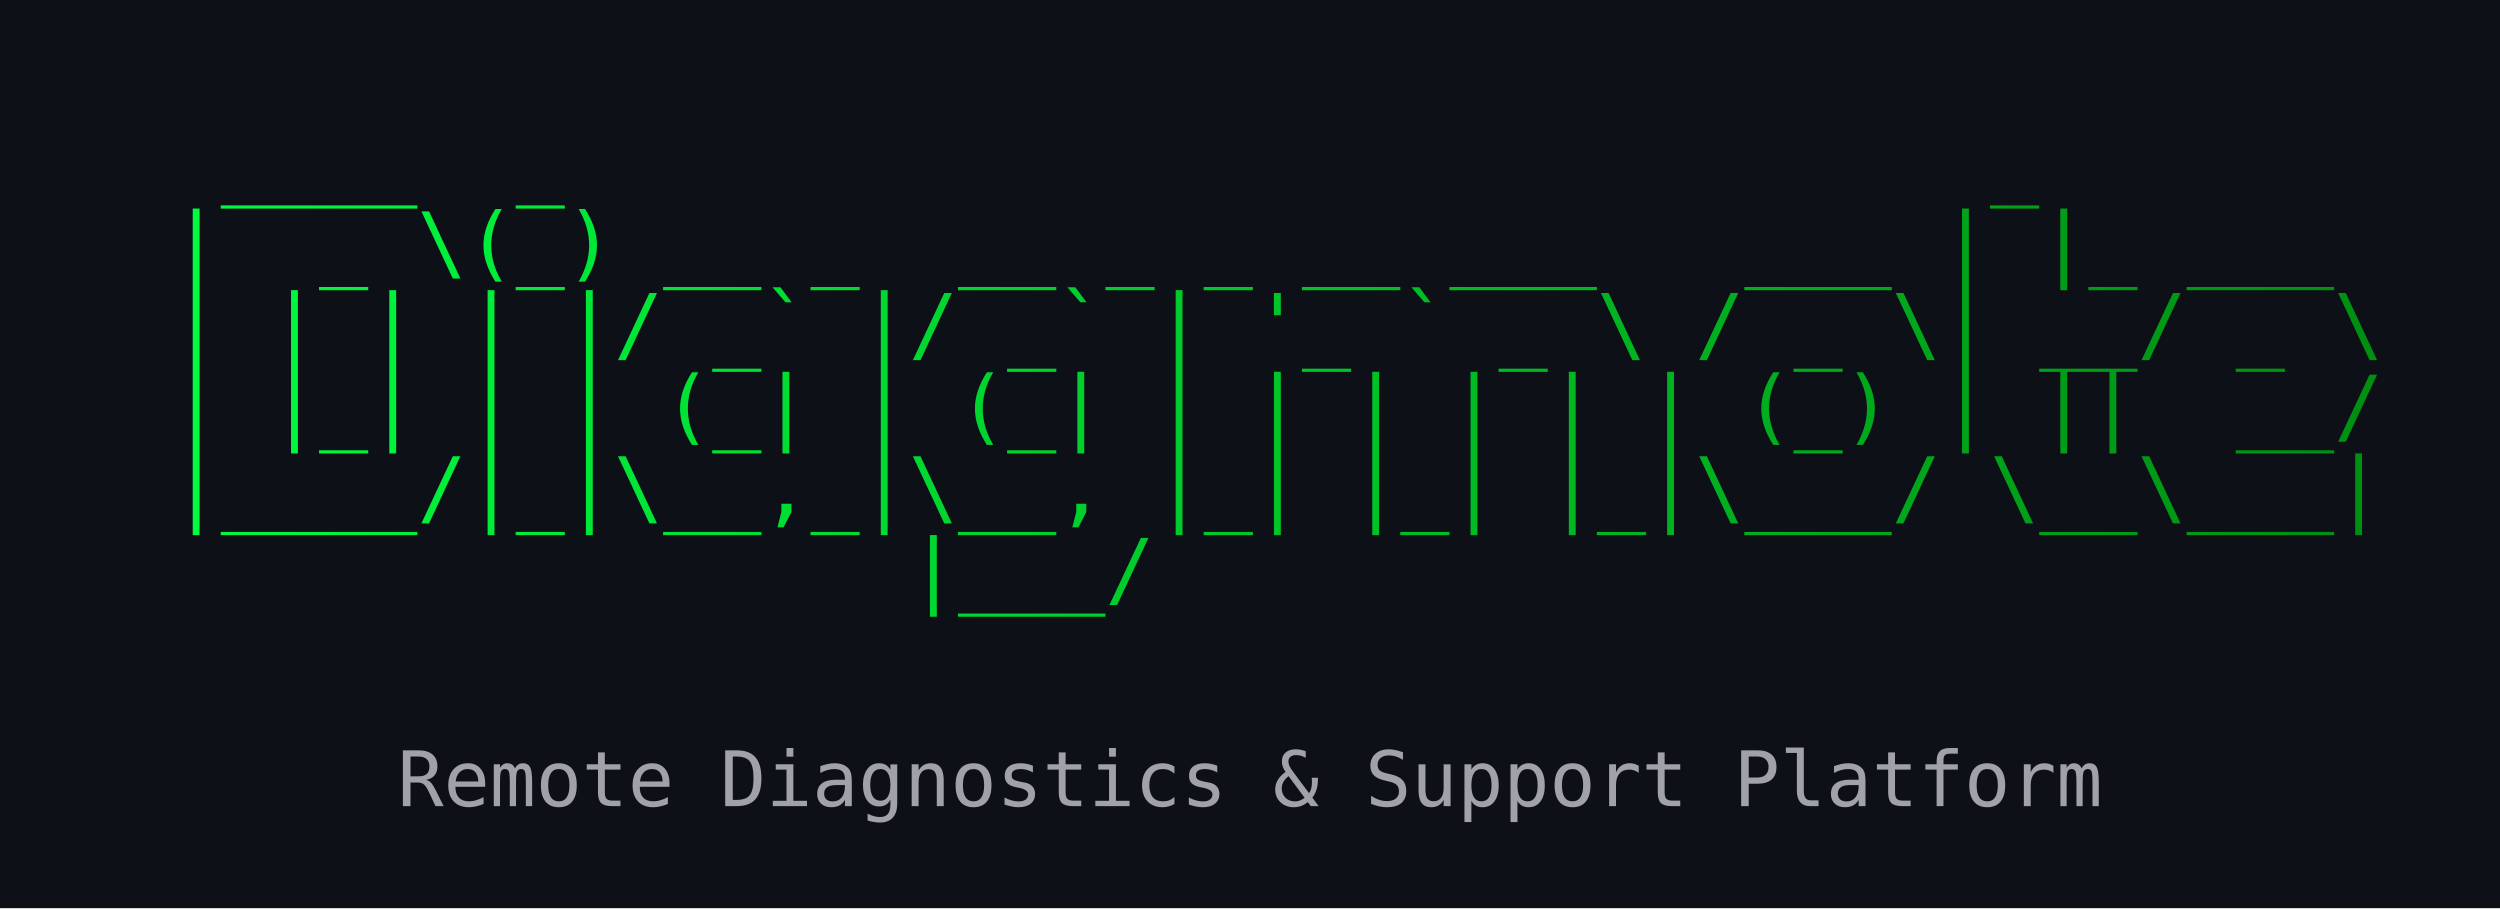
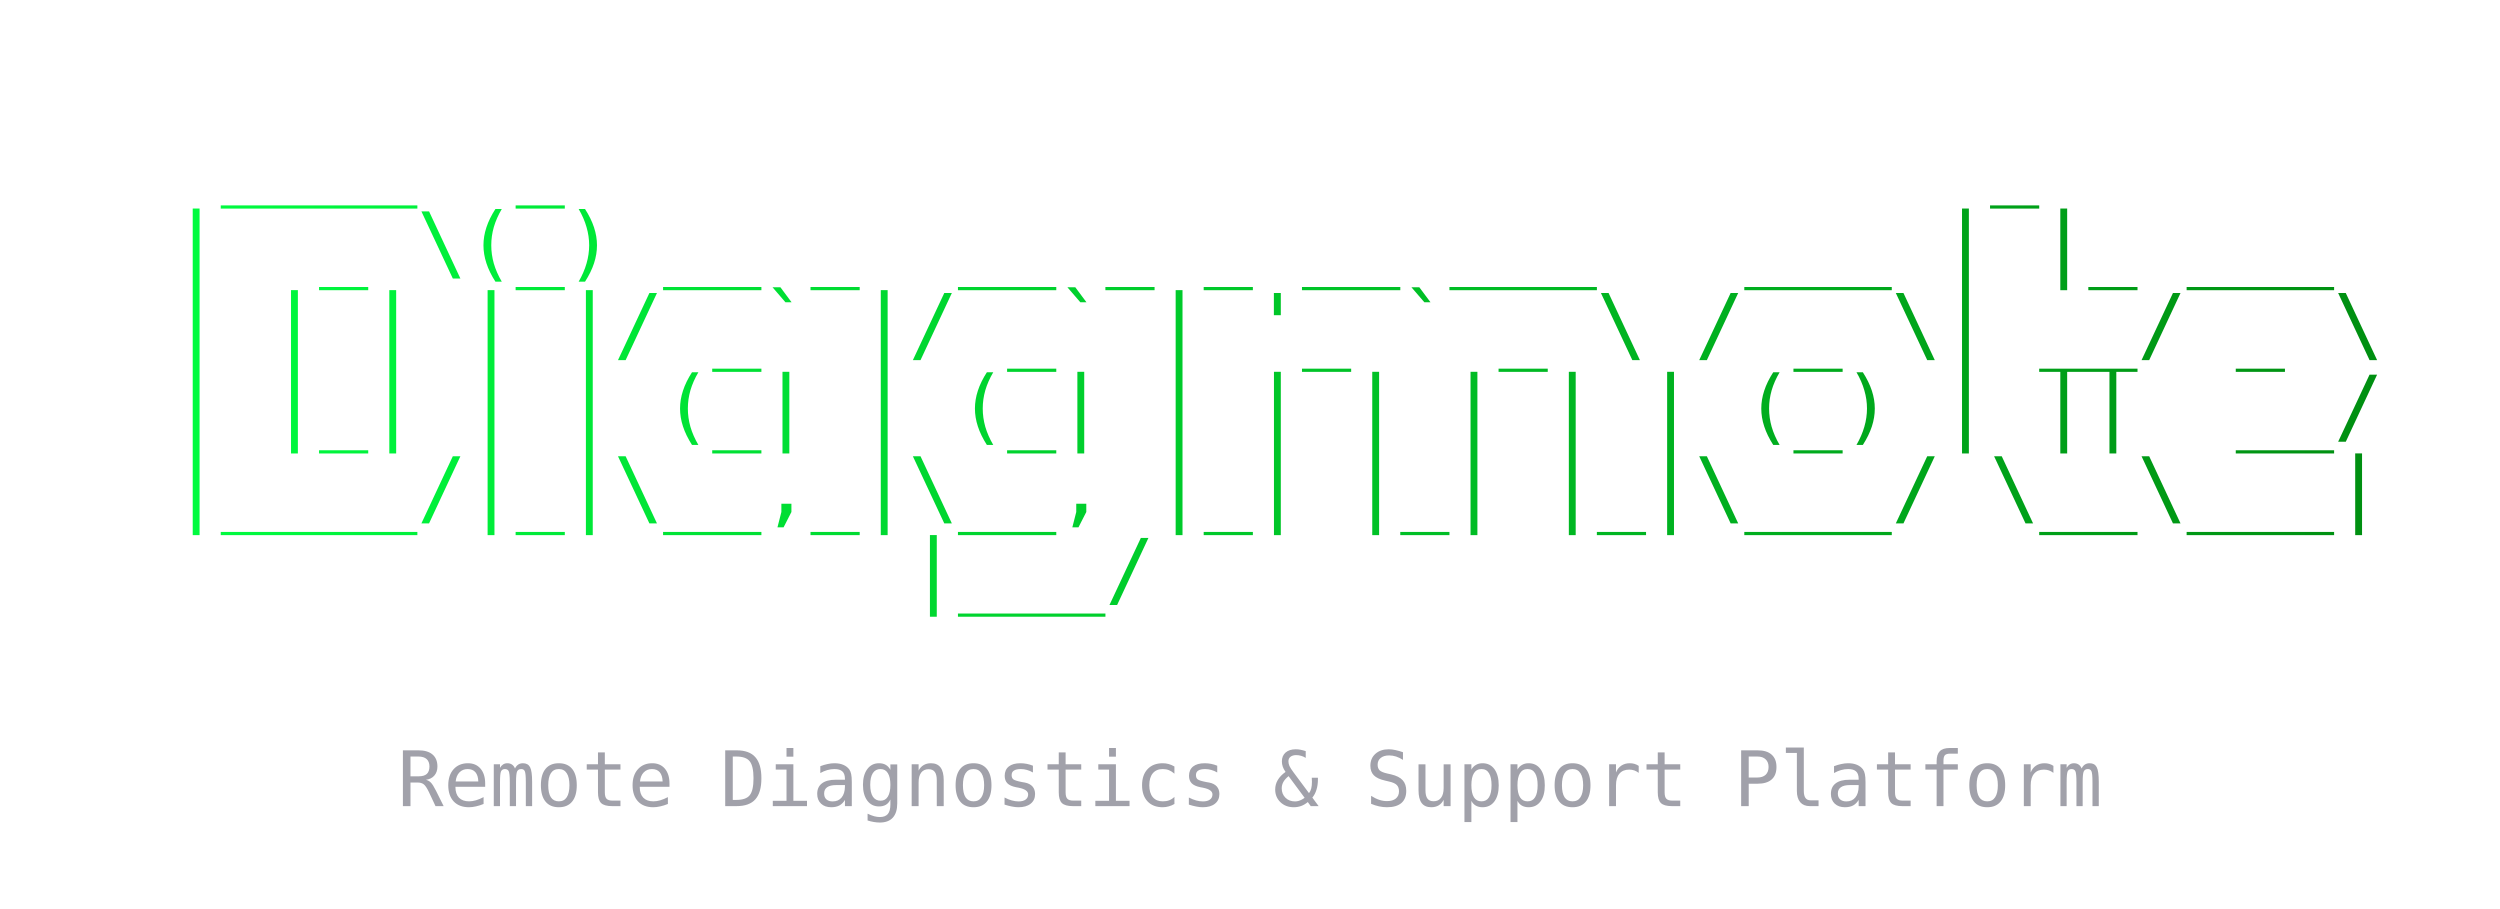
<svg xmlns="http://www.w3.org/2000/svg" width="490" height="178" viewBox="0 0 490 178" role="img" aria-label="Diagmote">
  <style>.sh{animation:sh 3s ease-in-out 0s infinite}@keyframes sh{0%{transform:translateX(0)}60%,100%{transform:translateX(784px)}}@media (prefers-reduced-motion:reduce){.rv,.sh,.fl{animation:none}.sh{opacity:0}}</style>
  <defs>
    <linearGradient id="g" gradientUnits="userSpaceOnUse" x1="24" y1="0" x2="465.6" y2="0">
      <stop offset="0.000" stop-color="#00ff41" />
      <stop offset="1.000" stop-color="#008f11" />
    </linearGradient>
    <linearGradient id="s" x1="0" y1="0" x2="1" y2="0">
      <stop offset="0" stop-color="#fff" stop-opacity="0" />
      <stop offset="0.5" stop-color="#fff" stop-opacity="0.85" />
      <stop offset="1" stop-color="#fff" stop-opacity="0" />
    </linearGradient>
    <clipPath id="t">
      <text font-family="ui-monospace,SFMono-Regular,Menlo,Consolas,&quot;DejaVu Sans Mono&quot;,monospace" font-size="16" xml:space="preserve">
        <tspan x="24" y="37.1" textLength="441.6" lengthAdjust="spacingAndGlyphs">  ____  _                             _       </tspan>
        <tspan x="24" y="53.1" textLength="441.6" lengthAdjust="spacingAndGlyphs"> |  _ \(_) __ _  __ _ _ __ ___   ___ | |_ ___ </tspan>
        <tspan x="24" y="69.1" textLength="441.6" lengthAdjust="spacingAndGlyphs"> | | | | |/ _` |/ _` | '_ ` _ \ / _ \| __/ _ \</tspan>
        <tspan x="24" y="85.1" textLength="441.6" lengthAdjust="spacingAndGlyphs"> | |_| | | (_| | (_| | | | | | | (_) | ||  __/</tspan>
        <tspan x="24" y="101.1" textLength="441.6" lengthAdjust="spacingAndGlyphs"> |____/|_|\__,_|\__, |_| |_| |_|\___/ \__\___|</tspan>
        <tspan x="24" y="117.1" textLength="441.6" lengthAdjust="spacingAndGlyphs">                |___/                         </tspan>
      </text>
    </clipPath>
    <clipPath id="r">
      <rect class="rv" x="0" y="0" width="490" height="178" />
    </clipPath>
  </defs>
-   <rect width="100%" height="100%" fill="#0d1117" />
  <g clip-path="url(#r)">
    <g clip-path="url(#t)">
      <rect x="0" y="0" width="490" height="178" fill="url(#g)" />
      <rect class="sh" x="-172" y="0" width="147" height="178" fill="url(#s)" />
    </g>
  </g>
  <text x="245" y="158" text-anchor="middle" font-family="ui-monospace,SFMono-Regular,Menlo,Consolas,&quot;DejaVu Sans Mono&quot;,monospace" font-size="15" fill="#a1a1aa">Remote Diagnostics &amp; Support Platform</text>
</svg>
